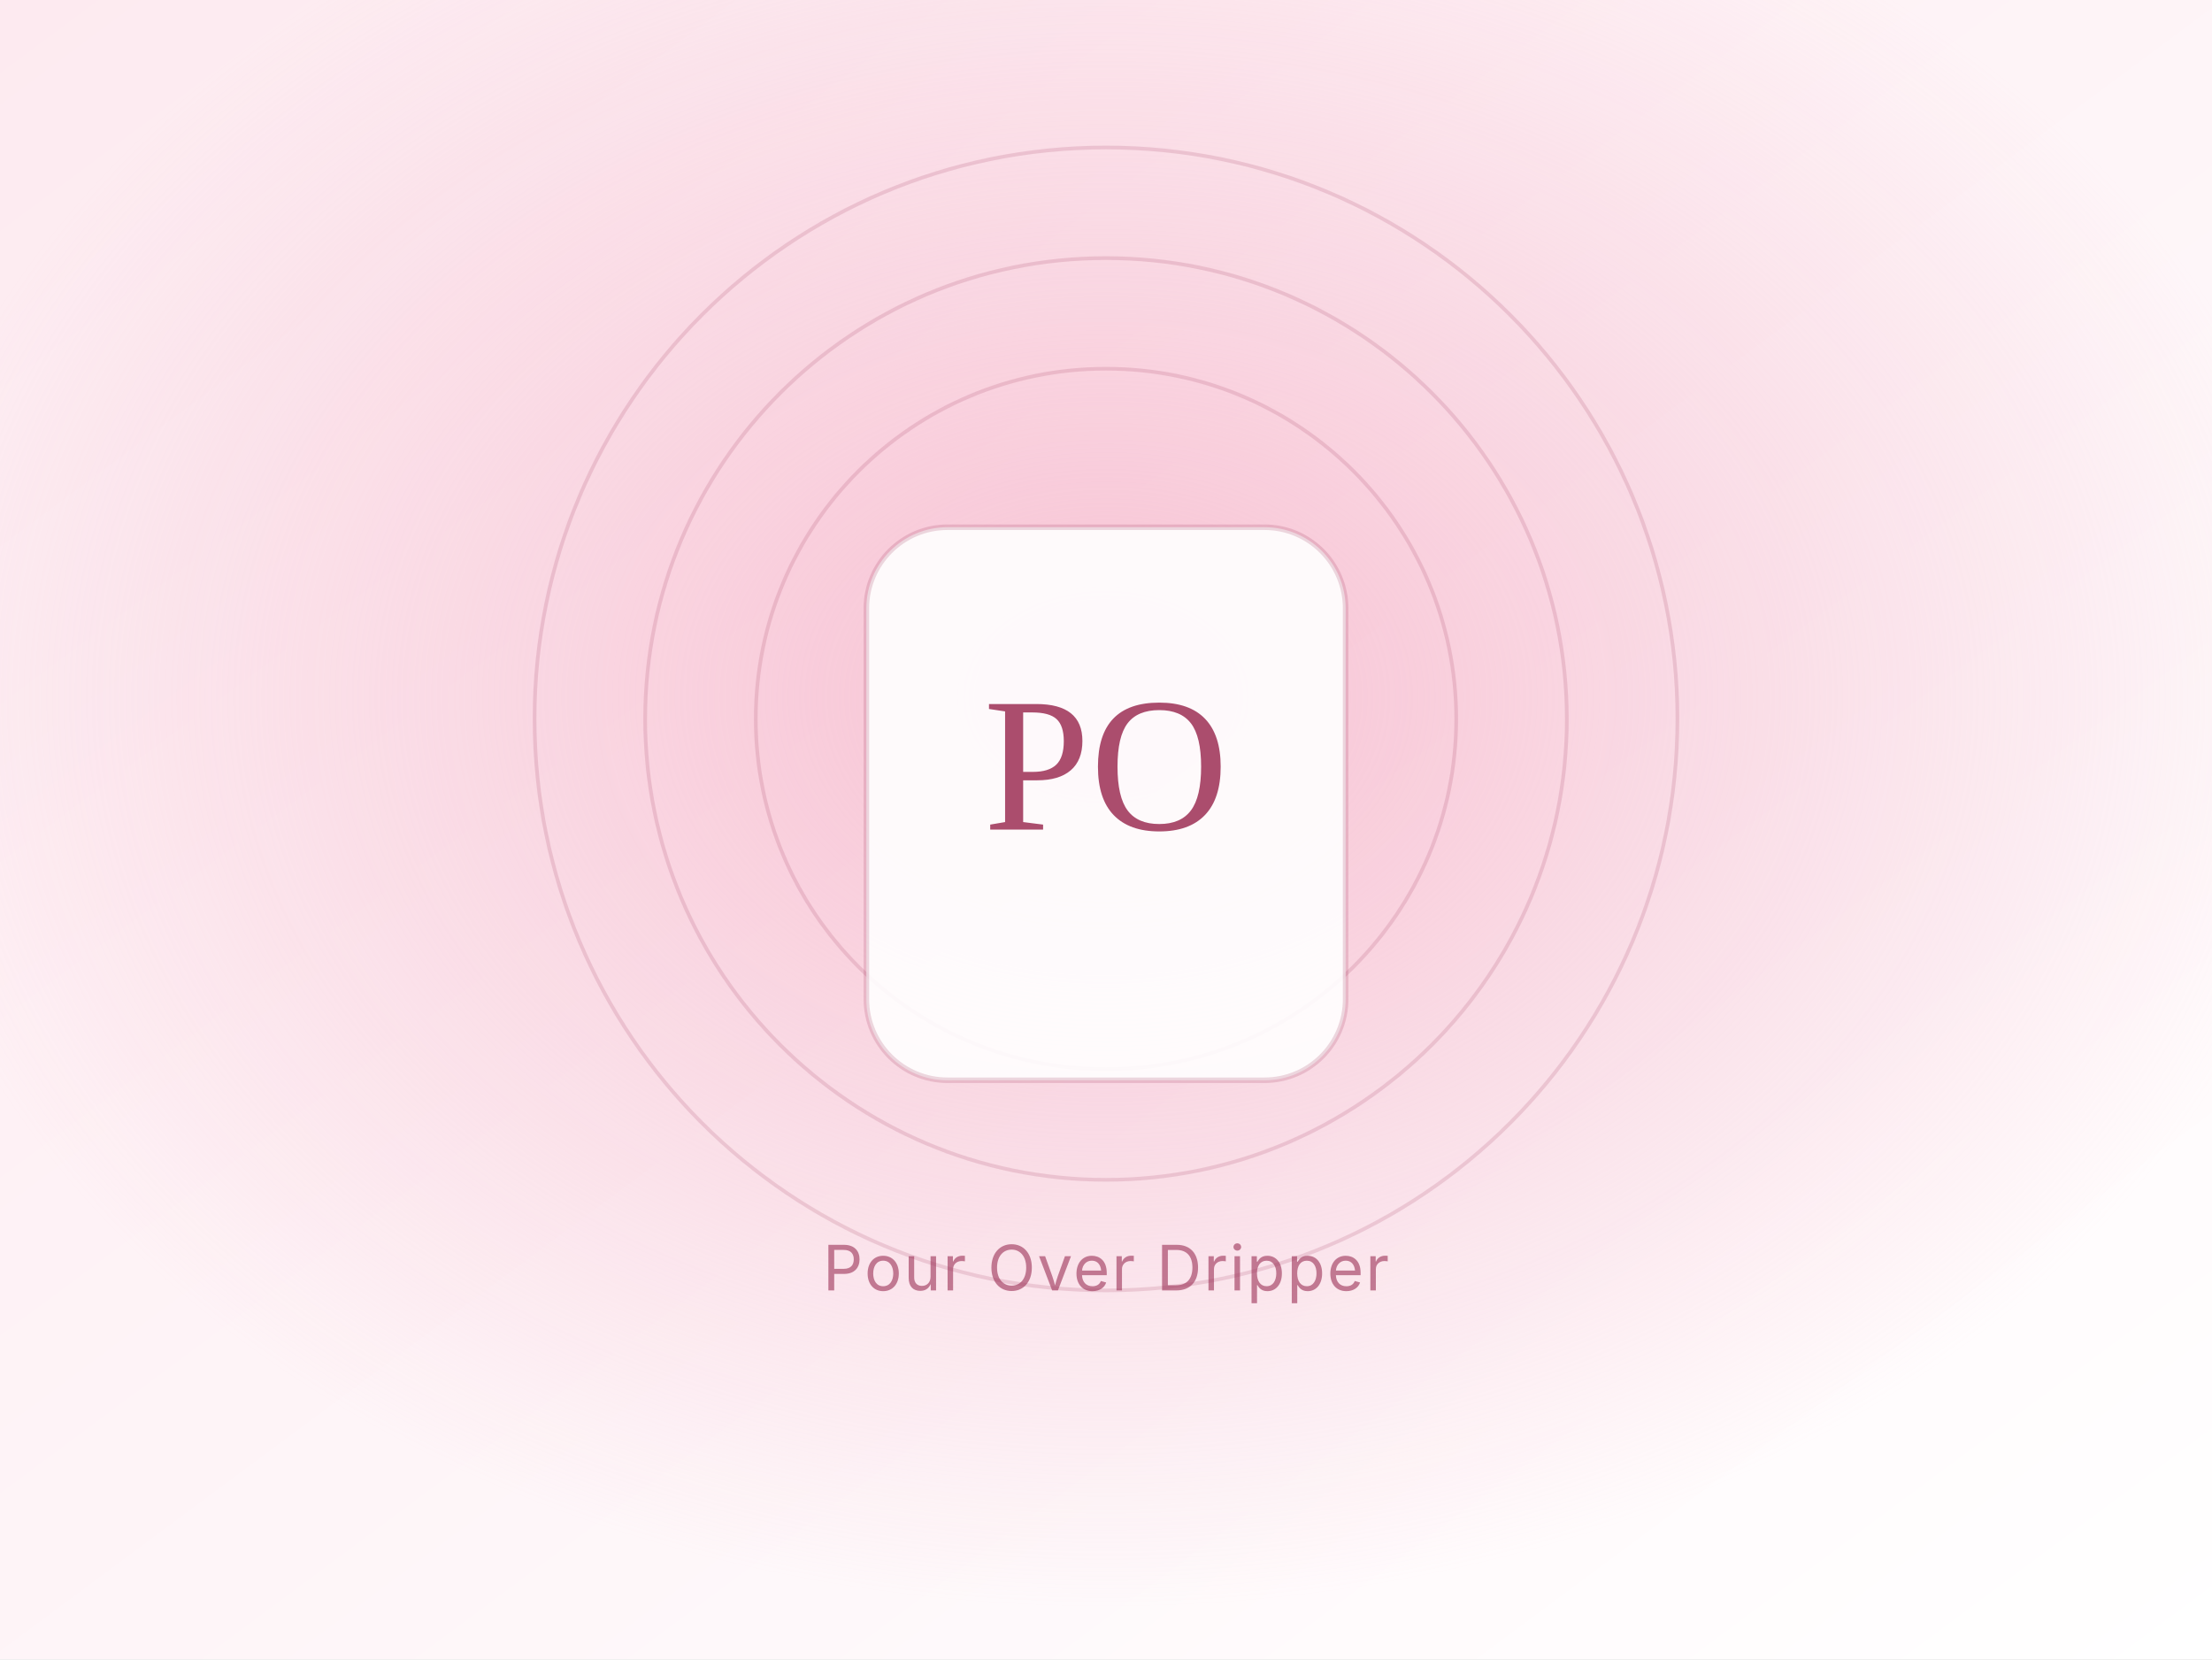
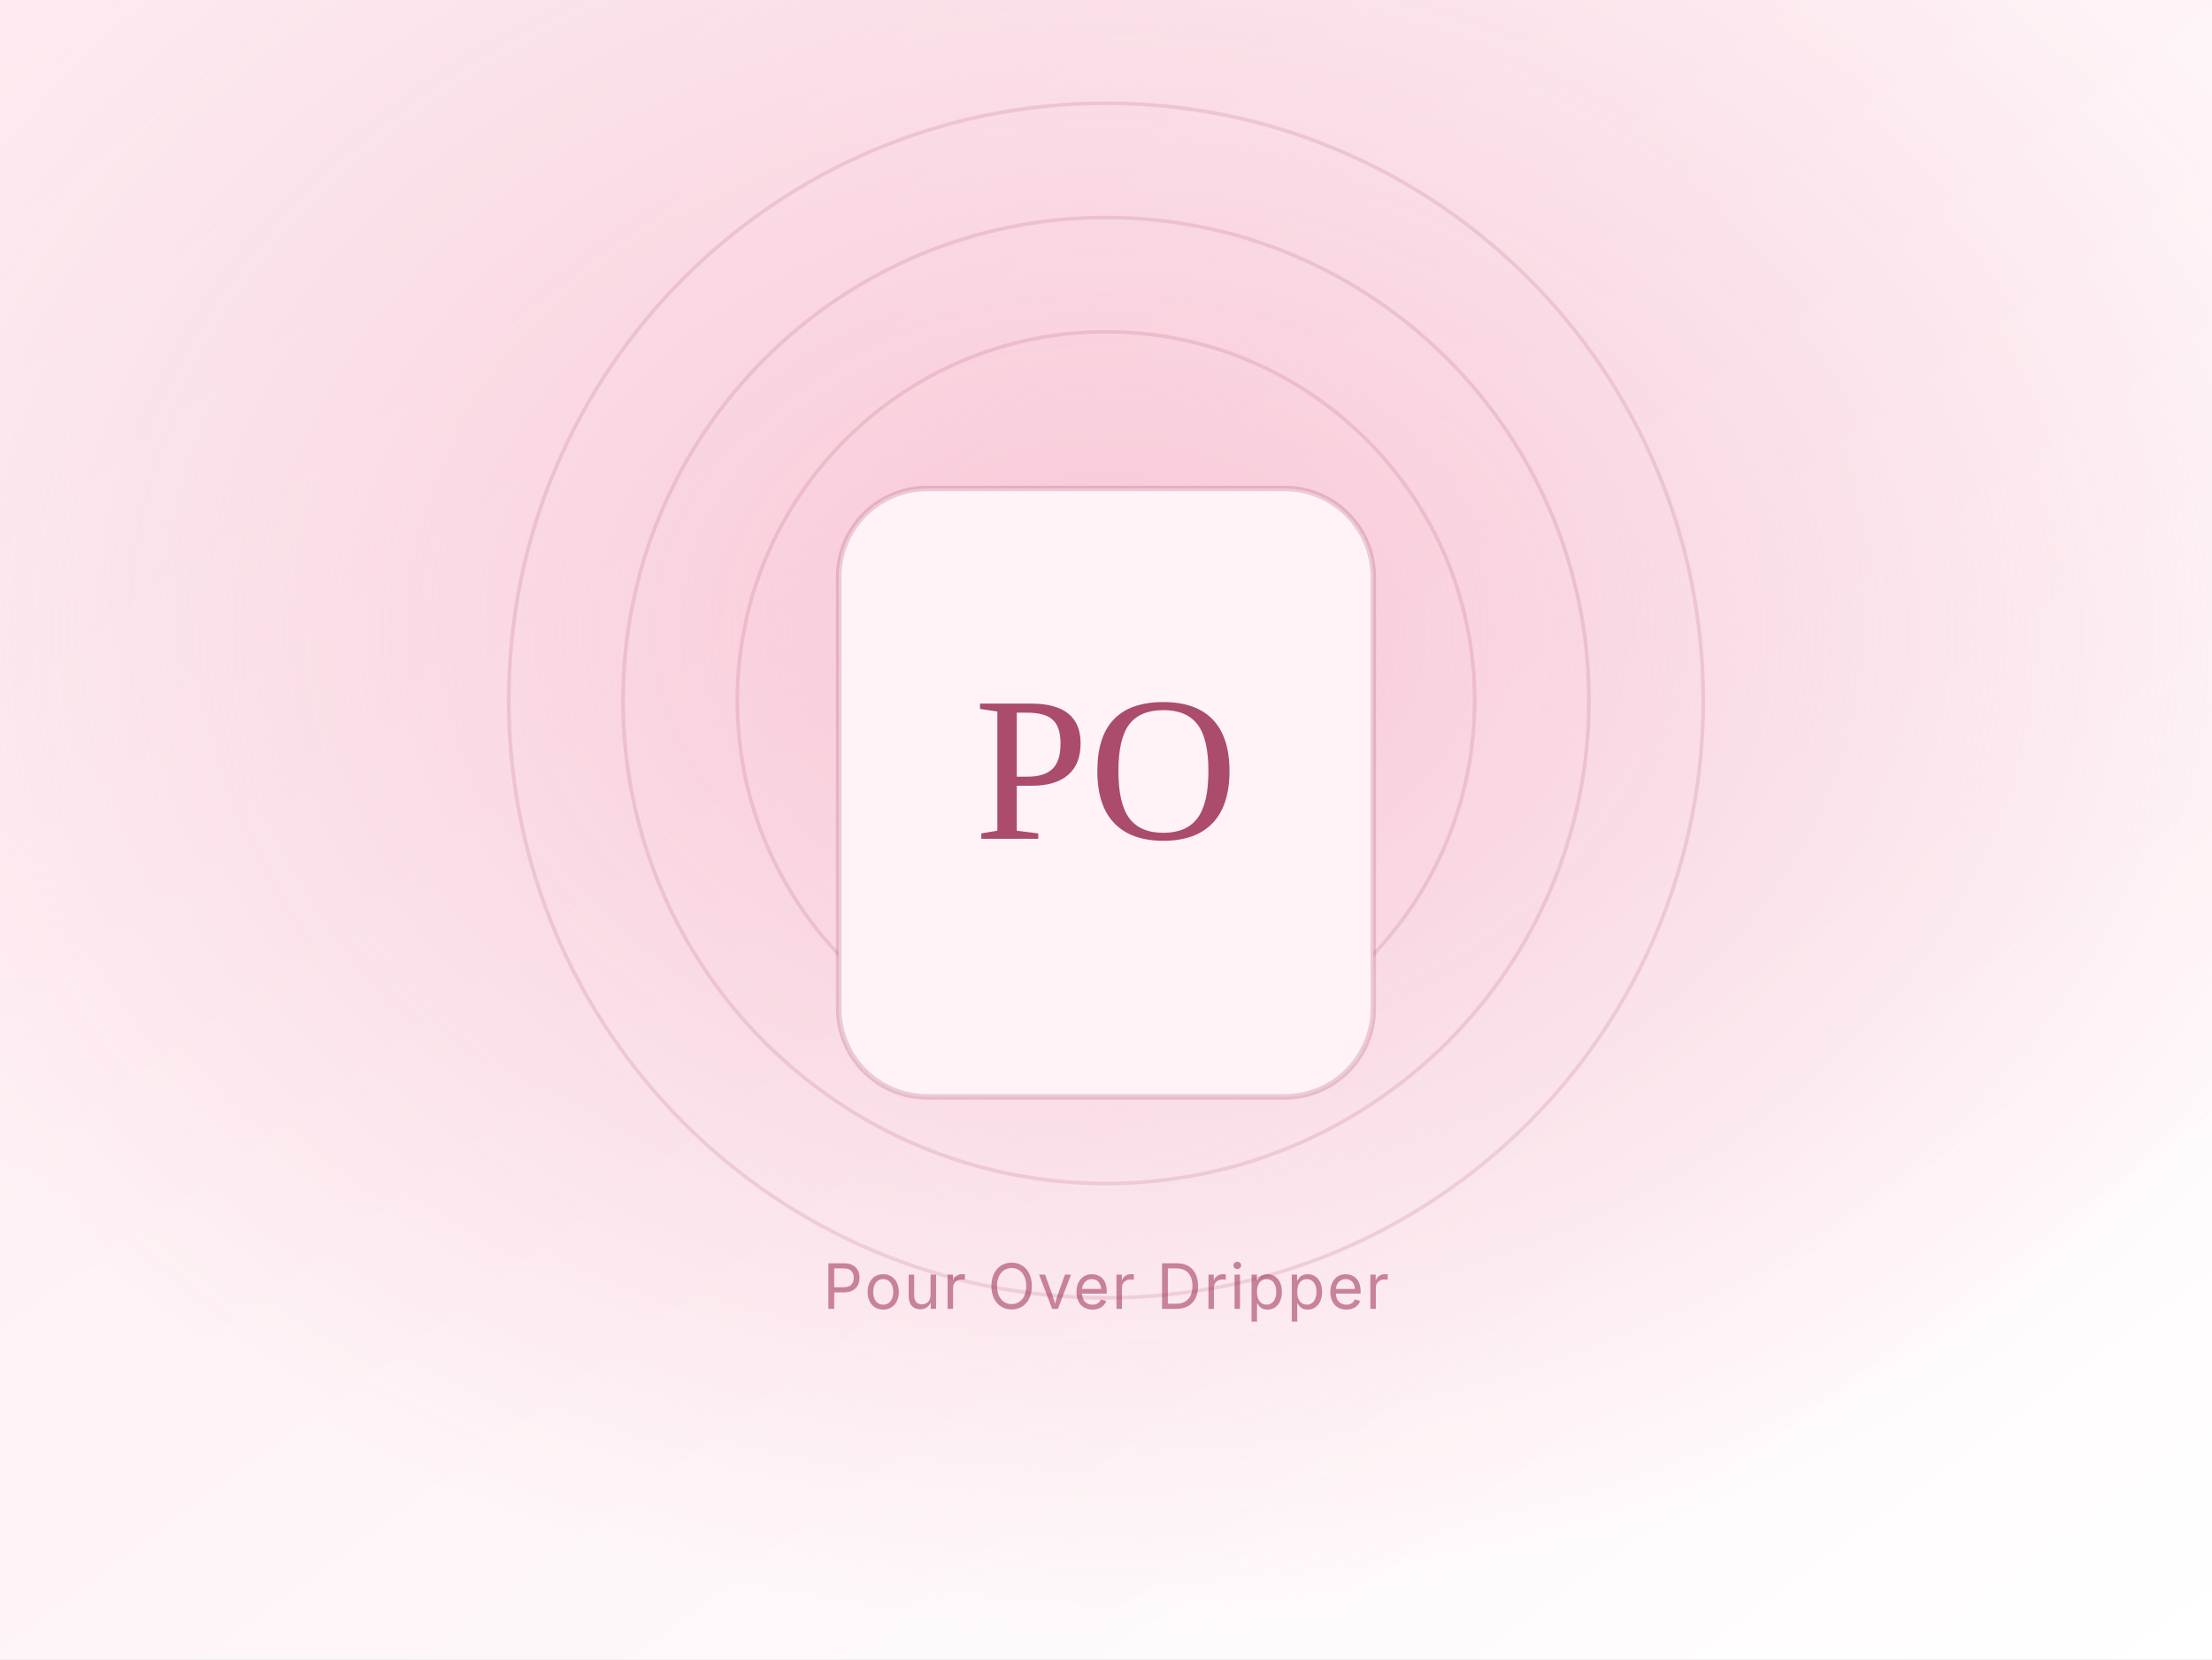
<svg xmlns="http://www.w3.org/2000/svg" width="1200" height="900" viewBox="0 0 1200 900" role="img" aria-label="Pour Over Dripper">
  <defs>
-     <linearGradient id="bg" x1="0" y1="0" x2="1" y2="1">
+     <linearGradient id="bg-p4" x1="0" y1="0" x2="1" y2="1">
      <stop offset="0%" stop-color="#fdeaf0" />
      <stop offset="100%" stop-color="#ffffff" />
    </linearGradient>
-     <radialGradient id="glow" cx="50%" cy="42%" r="55%">
-       <stop offset="0%" stop-color="#f5b8cc" stop-opacity="0.85" />
+     <radialGradient id="glow-p4" cx="50%" cy="38%" r="60%">
+       <stop offset="0%" stop-color="#f5b8cc" stop-opacity="0.75" />
      <stop offset="100%" stop-color="#f5b8cc" stop-opacity="0" />
    </radialGradient>
  </defs>
-   <rect width="1200" height="900" fill="url(#bg)" />
-   <rect width="1200" height="900" fill="url(#glow)" />
-   <g opacity="0.16" fill="none" stroke="#9c2f55" stroke-width="2">
-     <circle cx="600" cy="390" r="190" />
-     <circle cx="600" cy="390" r="250" />
-     <circle cx="600" cy="390" r="310" />
+   <rect width="1200" height="900" fill="url(#bg-p4)" />
+   <rect width="1200" height="900" fill="url(#glow-p4)" />
+   <g opacity="0.14" fill="none" stroke="#9c2f55" stroke-width="2">
+     <circle cx="600" cy="380" r="200" />
+     <circle cx="600" cy="380" r="262" />
+     <circle cx="600" cy="380" r="324" />
  </g>
-   <rect x="470" y="286" width="260" height="300" rx="44" fill="#ffffff" opacity="0.9" />
-   <rect x="470" y="286" width="260" height="300" rx="44" fill="none" stroke="#9c2f55" stroke-opacity="0.18" stroke-width="3" />
-   <text x="600" y="450" text-anchor="middle" font-family="Georgia, 'Times New Roman', serif" font-size="104" fill="#9c2f55" fill-opacity="0.85">PO</text>
-   <text x="600" y="700" text-anchor="middle" font-family="system-ui, -apple-system, 'Segoe UI', sans-serif" font-size="34" fill="#9c2f55" fill-opacity="0.6" letter-spacing="1">Pour Over Dripper</text>
+   <rect x="455" y="265" width="290" height="330" rx="48" fill="#fff3f7" stroke="#9c2f55" stroke-opacity="0.2" stroke-width="3" />
+   <text x="600" y="455" text-anchor="middle" font-family="Georgia, 'Times New Roman', serif" font-size="112" fill="#9c2f55" fill-opacity="0.85">PO</text>
+   <text x="600" y="710" text-anchor="middle" font-family="system-ui, -apple-system, 'Segoe UI', sans-serif" font-size="34" fill="#9c2f55" fill-opacity="0.55" letter-spacing="1">Pour Over Dripper</text>
</svg>
